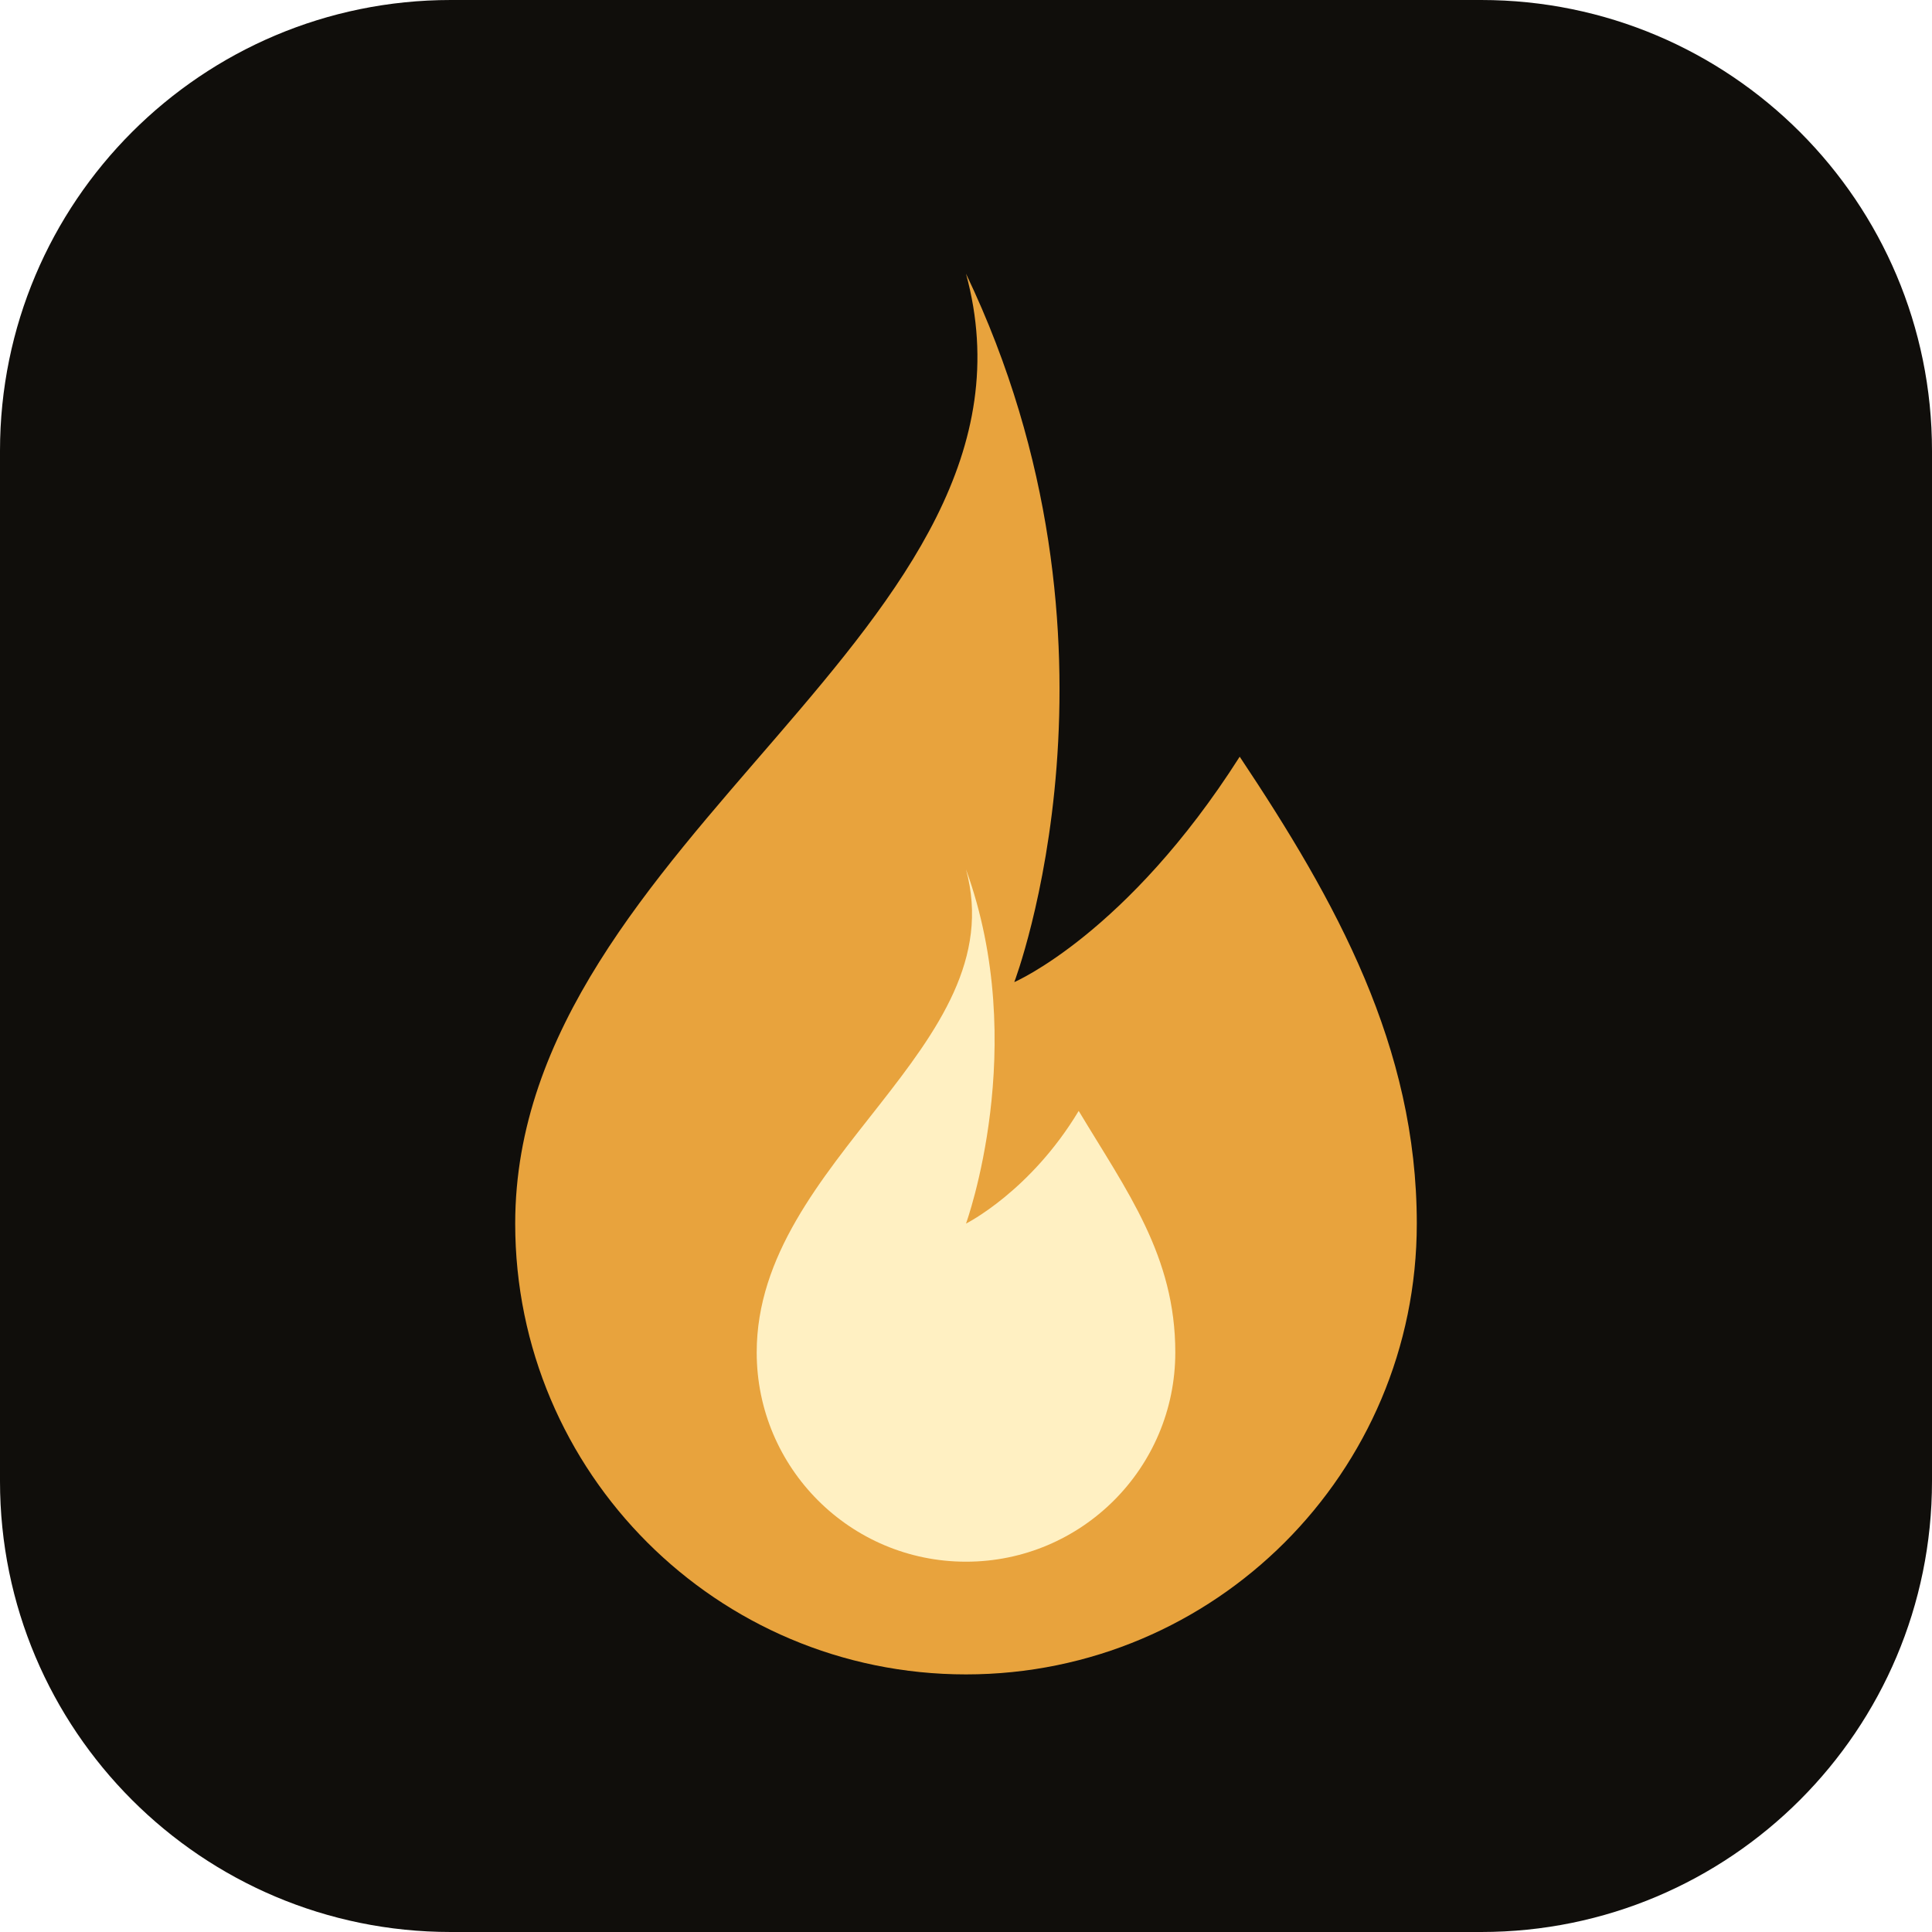
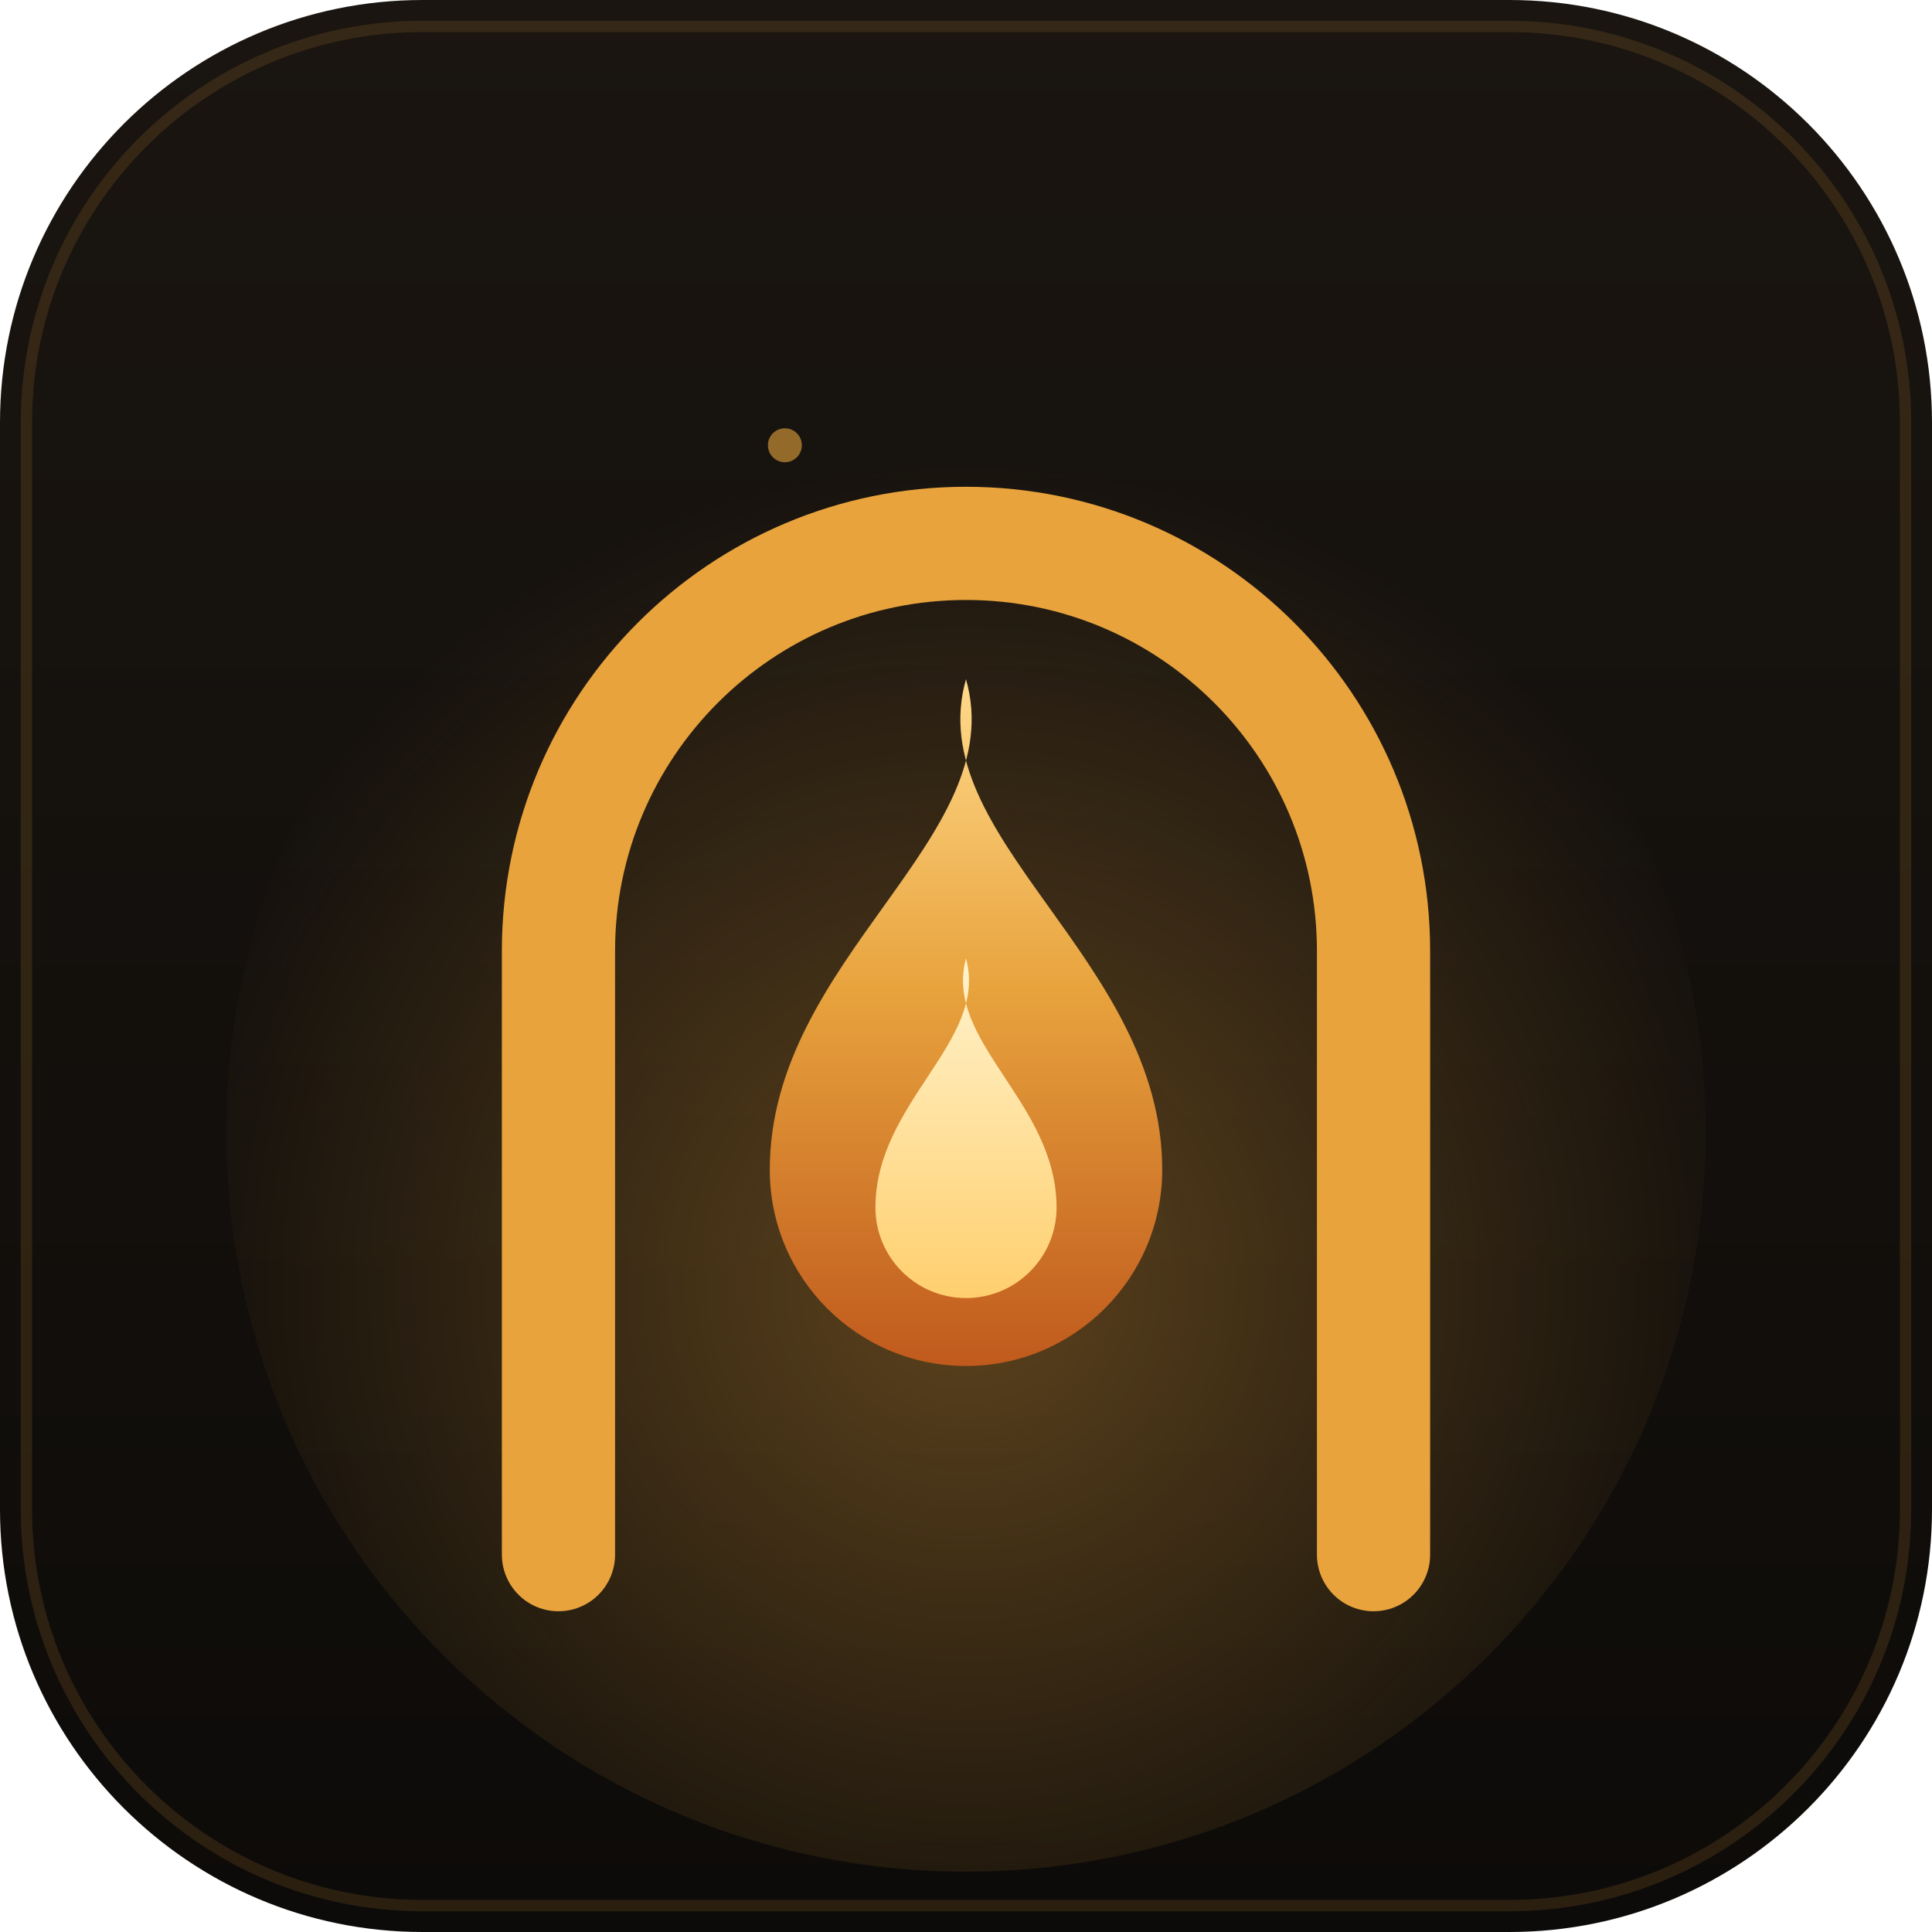
- <svg xmlns="http://www.w3.org/2000/svg" viewBox="0 0 120 120">
-   <rect width="120" height="120" rx="28" fill="#100e0b" />
-   <path d="M60 17c6 22-28 35-28 59a28 28 0 0 0 56 0c0-11-5-20-11-29-7 11-14 14-14 14s8-21-3-44z" fill="#e8a33d" />
-   <path d="M60 54c3 11-13 18-13 30a13 13 0 0 0 26 0c0-6-3-10-6-15-3 5-7 7-7 7s4-11 0-22z" fill="#fff0c2" />
+ <svg xmlns="http://www.w3.org/2000/svg" viewBox="0 0 512 512">
+   <defs>
+     <linearGradient id="tile" x1="0" y1="0" x2="0" y2="1">
+       <stop offset="0" stop-color="#1a1510" />
+       <stop offset="1" stop-color="#0d0b09" />
+     </linearGradient>
+     <linearGradient id="flame" x1="0" y1="0" x2="0" y2="1">
+       <stop offset="0" stop-color="#ffd98a" />
+       <stop offset=".45" stop-color="#e8a33d" />
+       <stop offset="1" stop-color="#c05a1d" />
+     </linearGradient>
+     <linearGradient id="core" x1="0" y1="0" x2="0" y2="1">
+       <stop offset="0" stop-color="#fff3cd" />
+       <stop offset="1" stop-color="#ffcf6e" />
+     </linearGradient>
+     <radialGradient id="glow" cx=".5" cy=".6" r=".55">
+       <stop offset="0" stop-color="#e8a33d" stop-opacity=".35" />
+       <stop offset="1" stop-color="#e8a33d" stop-opacity="0" />
+     </radialGradient>
+   </defs>
+   <rect width="512" height="512" rx="112" fill="url(#tile)" />
+   <rect x="7" y="7" width="498" height="498" rx="105" fill="none" stroke="#e8a33d" stroke-opacity=".14" stroke-width="3" />
+   <circle cx="256" cy="300" r="196" fill="url(#glow)" />
+   <path d="M148 412 V252 a108 108 0 0 1 216 0 V412" fill="none" stroke="#e8a33d" stroke-width="30" stroke-linecap="round" />
+   <path d="M256 180 C268 222 204 254 204 310 a52 52 0 0 0 104 0 C308 254 244 222 256 180 Z" fill="url(#flame)" />
+   <path d="M256 254 C262 276 232 292 232 320 a24 24 0 0 0 48 0 C280 292 250 276 256 254 Z" fill="url(#core)" />
+   <circle cx="332" cy="170" r="7" fill="#e8a33d" opacity=".85" />
+   <circle cx="208" cy="118" r="4.5" fill="#e8a33d" opacity=".6" />
</svg>
